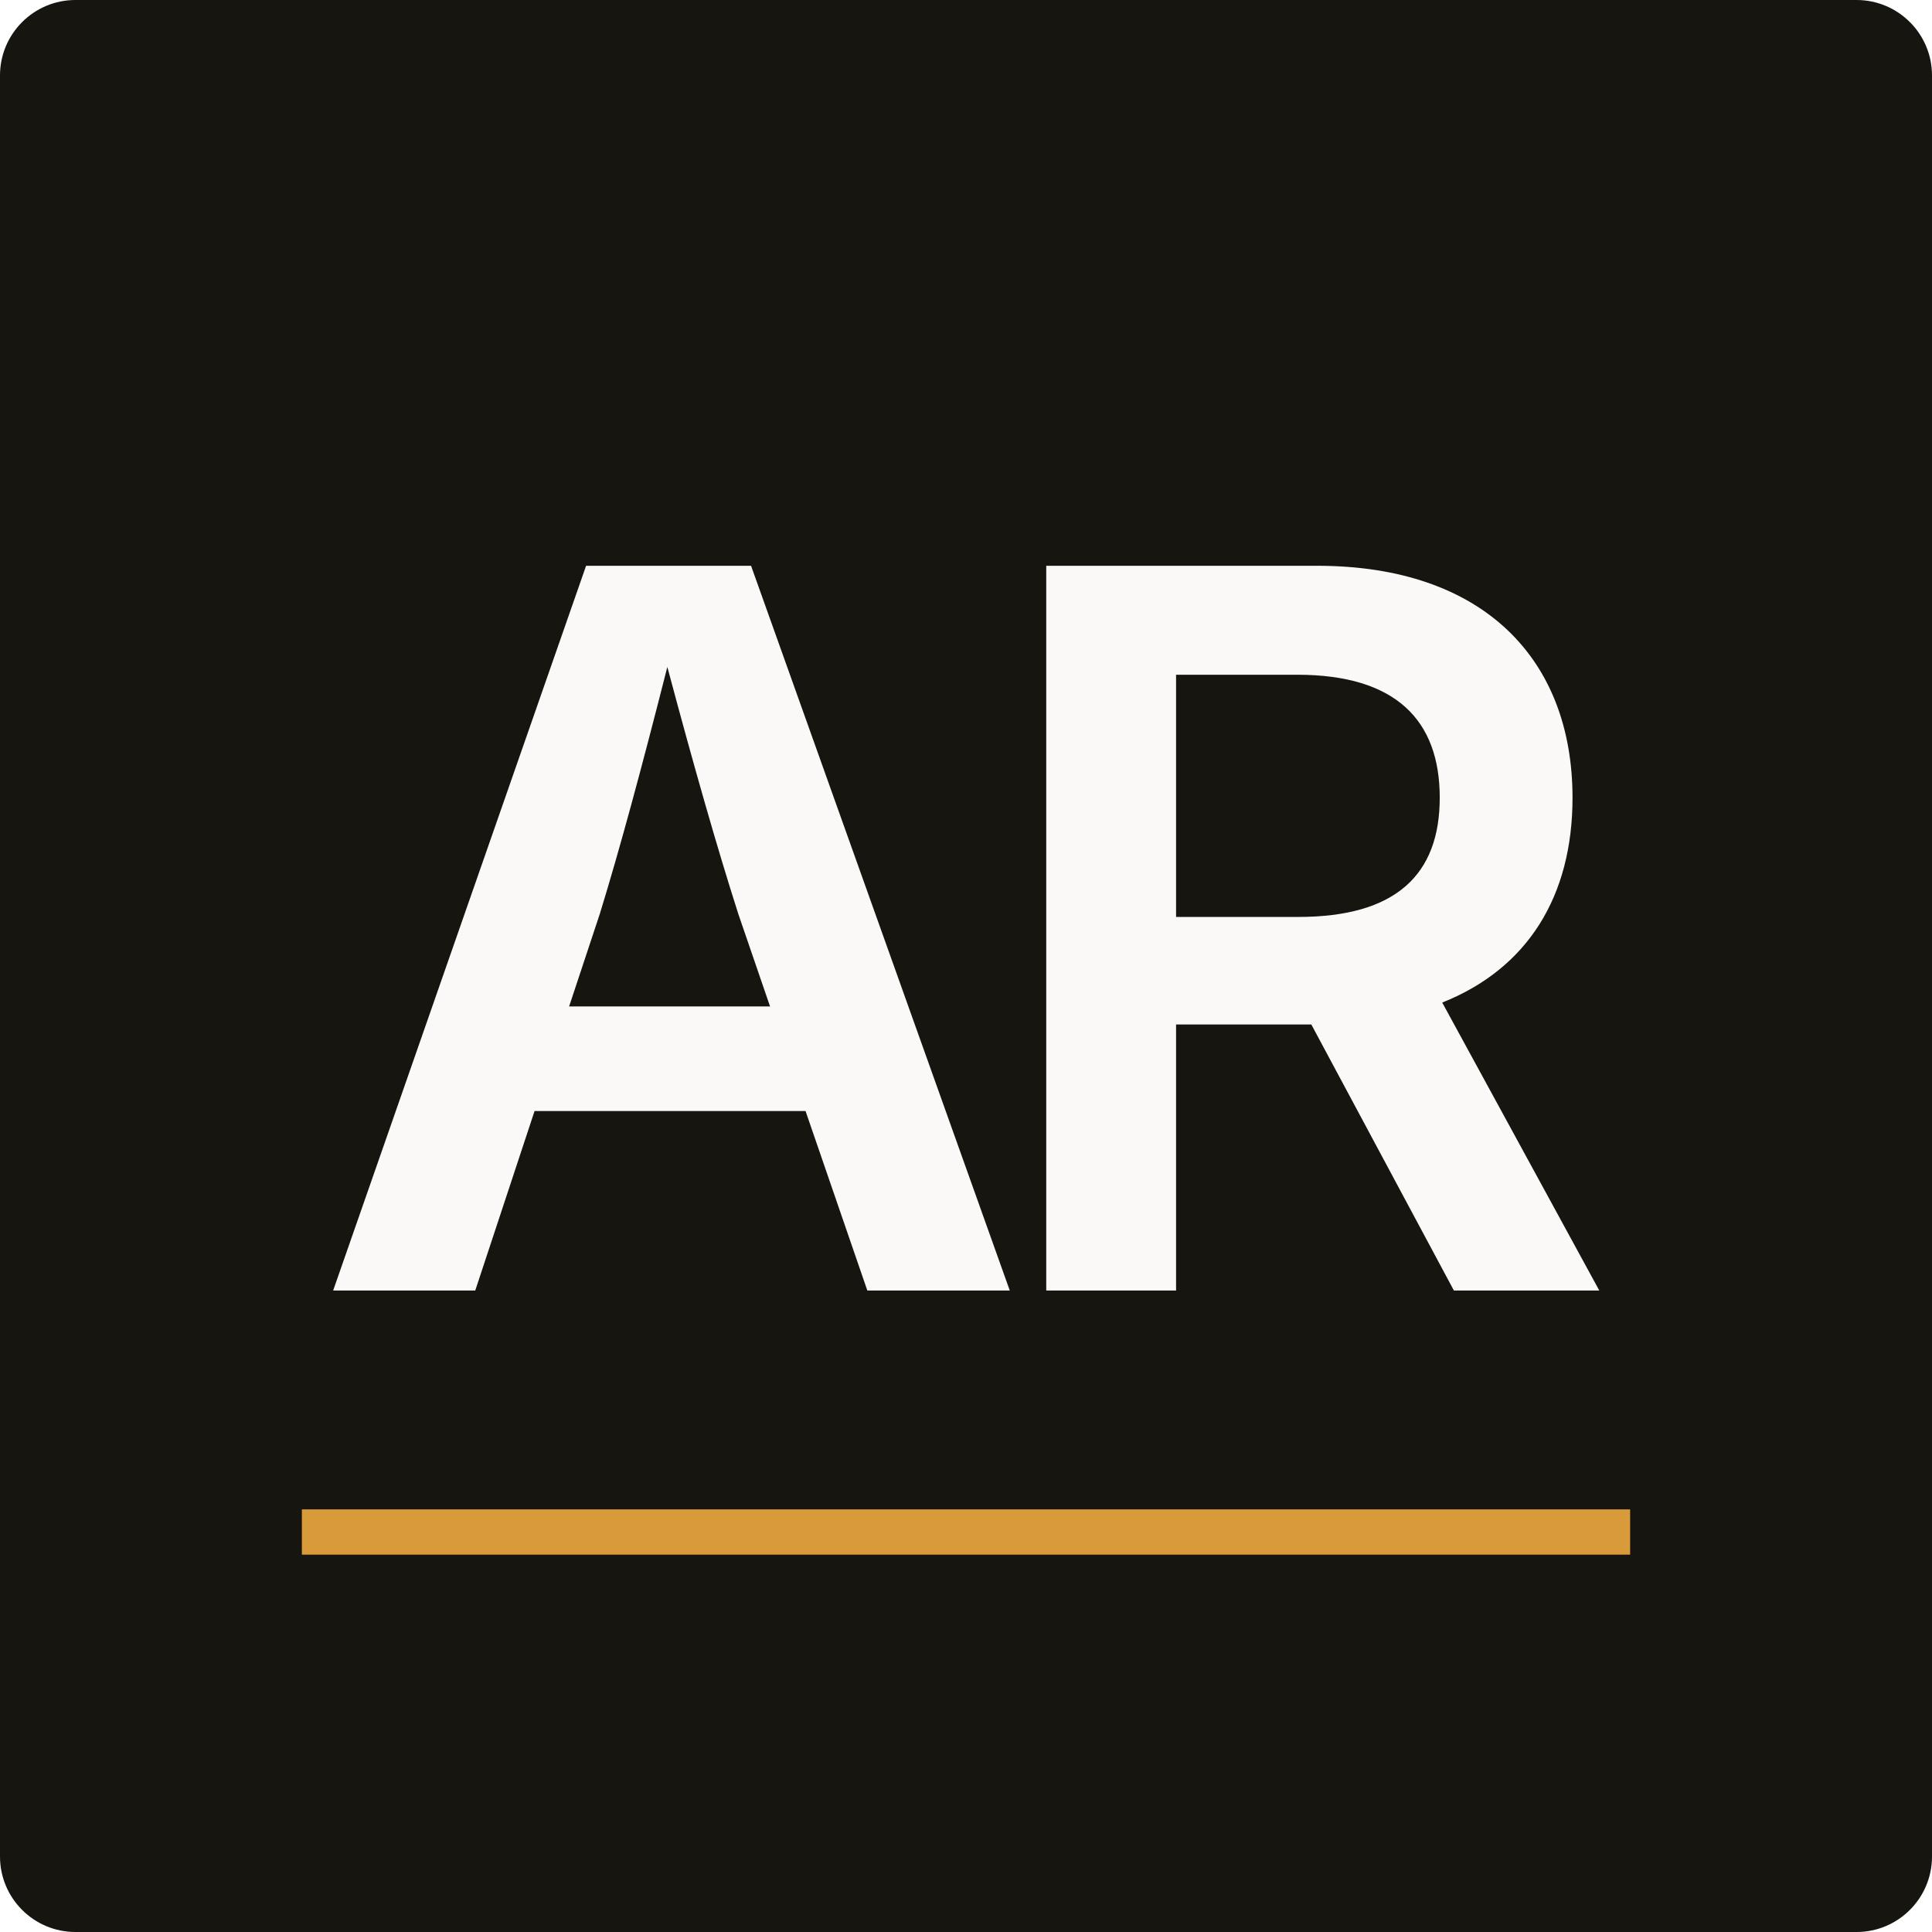
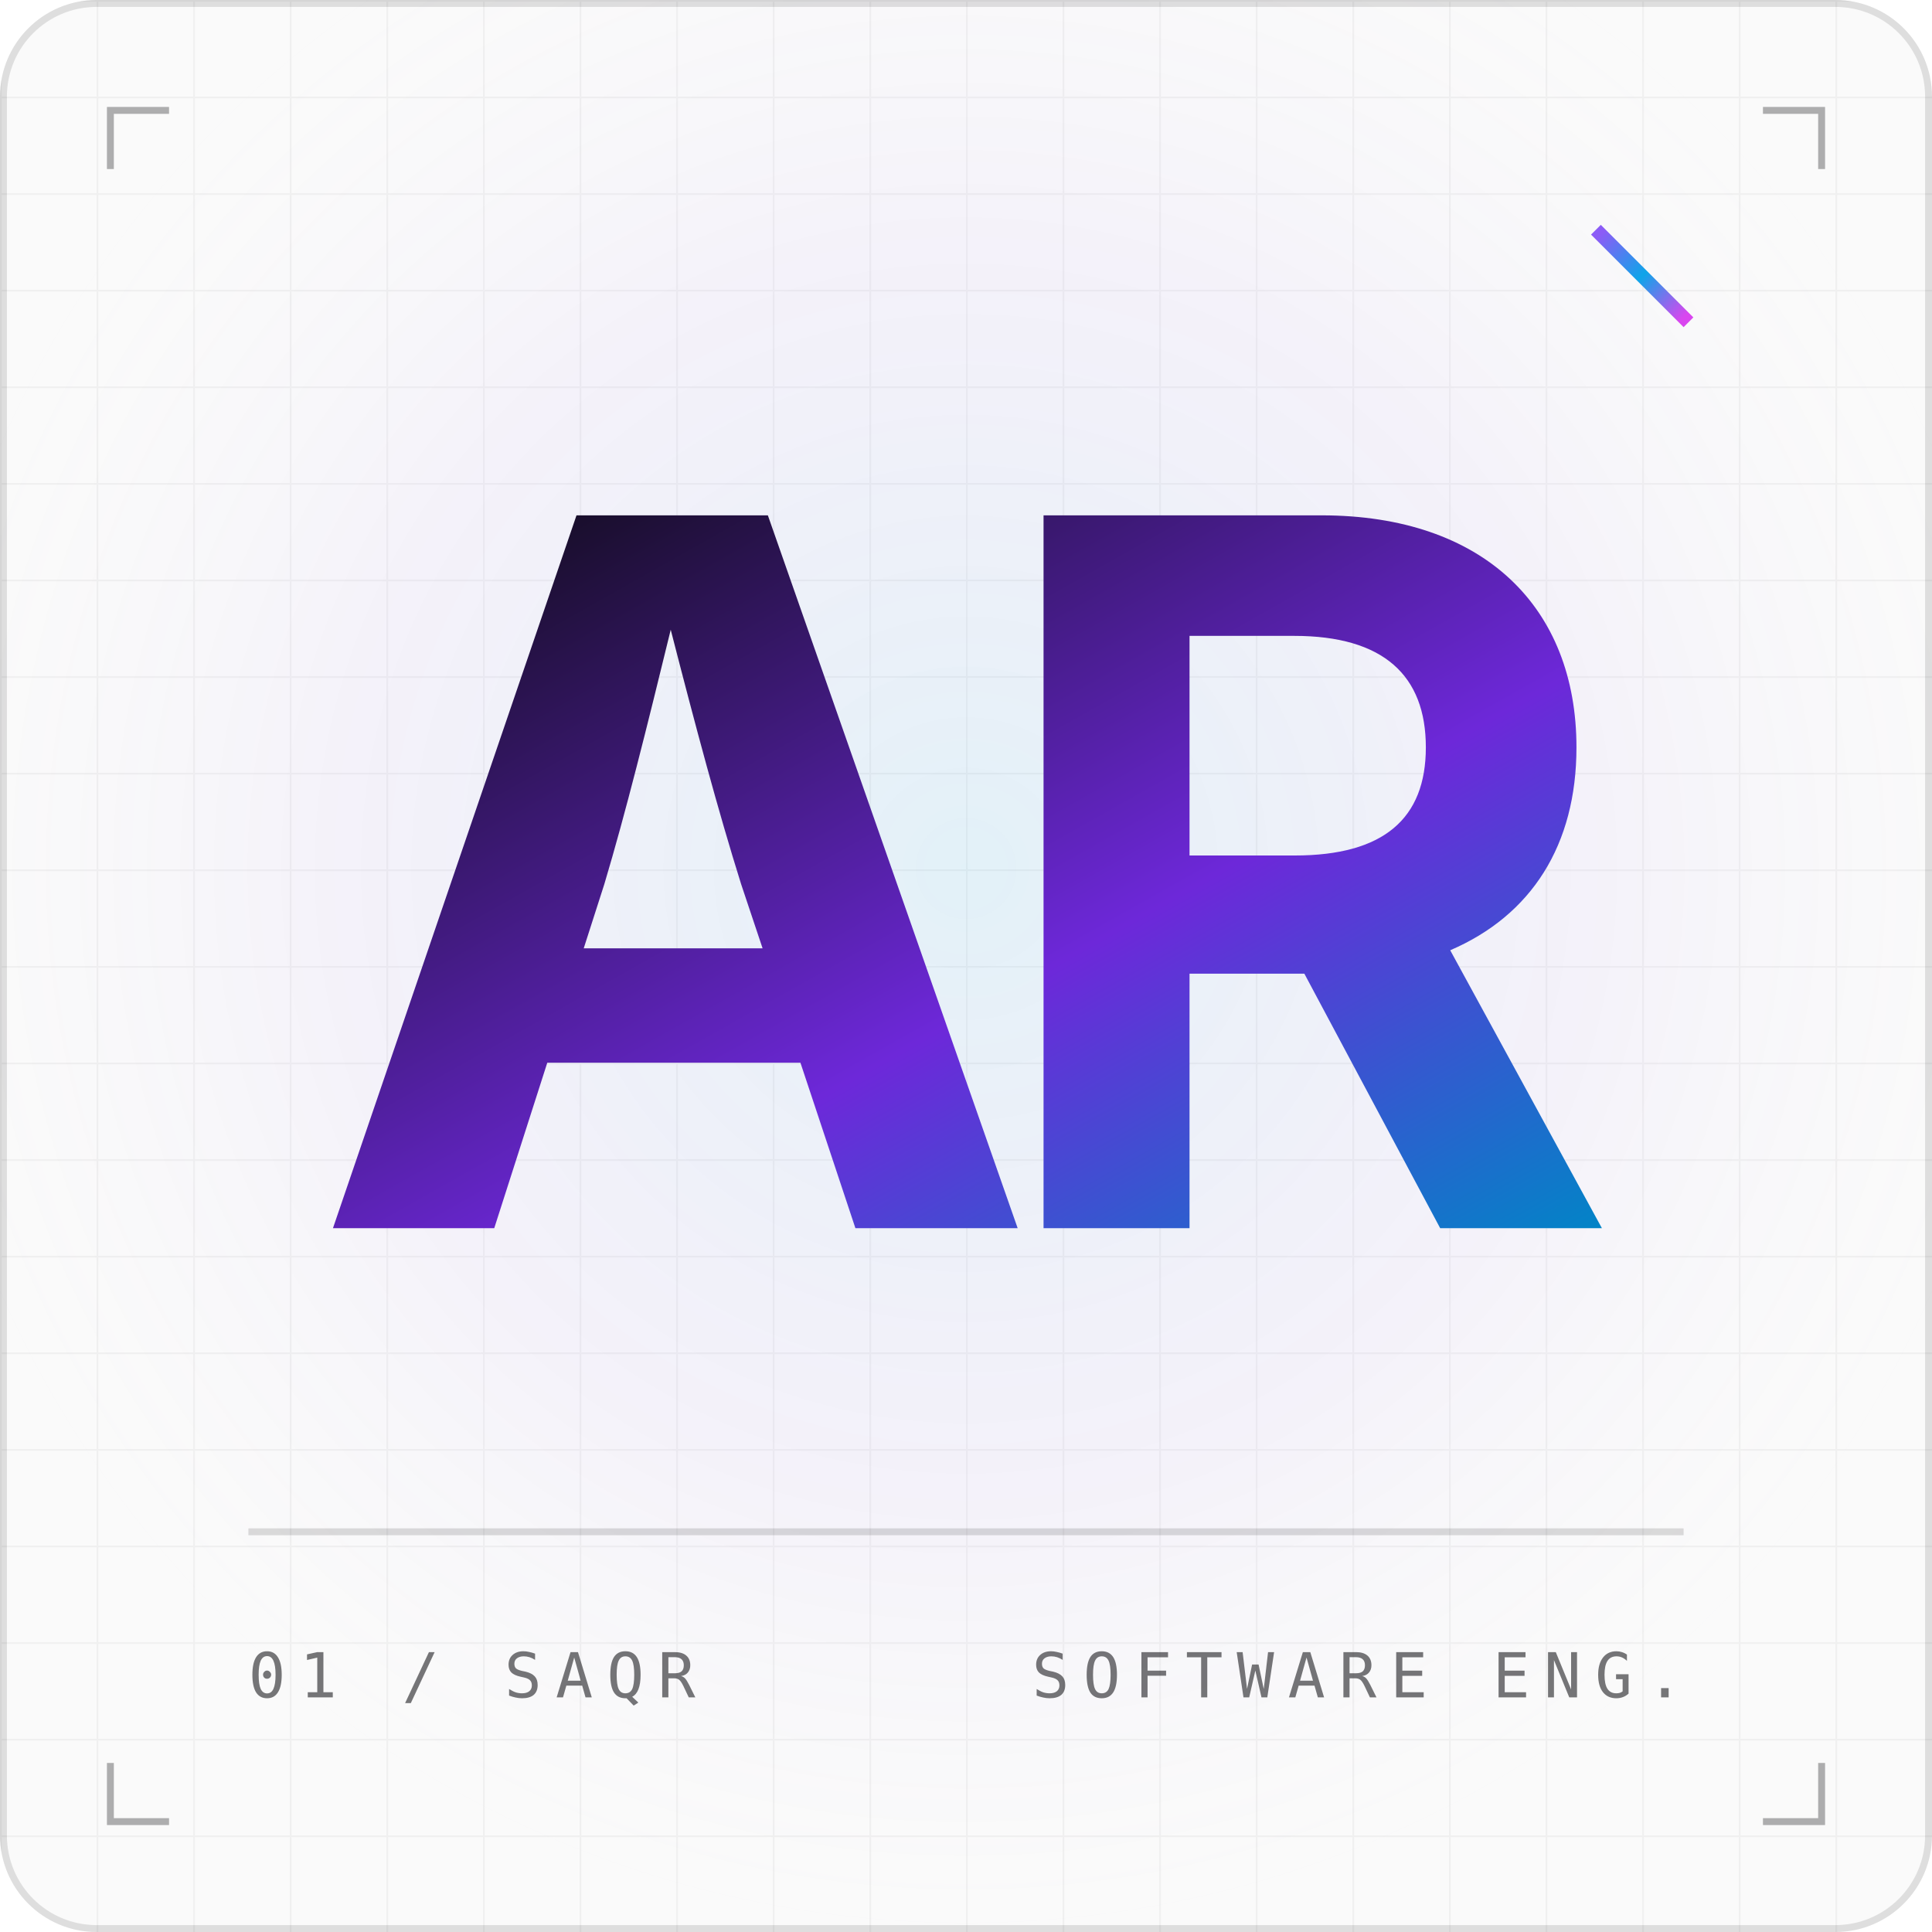
- <svg xmlns="http://www.w3.org/2000/svg" width="256" height="256" viewBox="0 0 256 256" role="img" aria-label="AR monogram">
-   <rect width="256" height="256" rx="10" fill="#17150f" />
-   <text x="128" y="171" text-anchor="middle" font-family="'Geist', system-ui, -apple-system, 'Segoe UI', sans-serif" font-size="132" font-weight="600" letter-spacing="-8" fill="#faf9f7">AR</text>
-   <rect x="40" y="200" width="176" height="6" fill="#d99a3a" />
+ <svg xmlns="http://www.w3.org/2000/svg" width="280" height="280" viewBox="0 0 280 280">
+   <defs>
+     <linearGradient id="accent" x1="0%" y1="0%" x2="100%" y2="100%">
+       <stop offset="0%" stop-color="#8b5cf6" />
+       <stop offset="50%" stop-color="#0ea5e9" />
+       <stop offset="100%" stop-color="#d946ef" />
+     </linearGradient>
+     <linearGradient id="text-grad" x1="0%" y1="0%" x2="100%" y2="100%">
+       <stop offset="0%" stop-color="#09090b" />
+       <stop offset="60%" stop-color="#6d28d9" />
+       <stop offset="100%" stop-color="#0284c7" />
+     </linearGradient>
+     <pattern id="hairlines" width="14" height="14" patternUnits="userSpaceOnUse">
+       <path d="M 14 0 L 0 0 0 14" fill="none" stroke="#09090b" stroke-opacity="0.04" stroke-width="0.5" />
+     </pattern>
+     <radialGradient id="halo" cx="50%" cy="45%" r="55%">
+       <stop offset="0%" stop-color="#0ea5e9" stop-opacity="0.10" />
+       <stop offset="60%" stop-color="#8b5cf6" stop-opacity="0.05" />
+       <stop offset="100%" stop-color="#fafafa" stop-opacity="0" />
+     </radialGradient>
+   </defs>
+   <rect width="280" height="280" rx="14" fill="#fafafa" />
+   <rect width="280" height="280" rx="14" fill="url(#hairlines)" />
+   <rect width="280" height="280" fill="url(#halo)" />
+   <rect x="0.5" y="0.5" width="279" height="279" rx="13.5" fill="none" stroke="#09090b" stroke-opacity="0.12" stroke-width="1" />
+   <g stroke="#09090b" stroke-opacity="0.32" stroke-width="1" stroke-linecap="square">
+     <path d="M 16 16 L 24 16 M 16 16 L 16 24" />
+     <path d="M 264 16 L 256 16 M 264 16 L 264 24" />
+     <path d="M 16 264 L 24 264 M 16 264 L 16 256" />
+     <path d="M 264 264 L 256 264 M 264 264 L 264 256" />
+   </g>
+   <text x="140" y="178" text-anchor="middle" font-family="'Geist', 'Geist Sans', system-ui, -apple-system, sans-serif" font-size="142" font-weight="700" letter-spacing="-9" fill="url(#text-grad)">AR</text>
+   <line x1="208" y1="46" x2="244" y2="46" stroke="url(#accent)" stroke-width="2" stroke-linecap="square" />
+   <line x1="232" y1="34" x2="244" y2="46" stroke="url(#accent)" stroke-width="2" stroke-linecap="square" />
+   <line x1="244" y1="46" x2="244" y2="58" stroke="url(#accent)" stroke-width="2" stroke-linecap="square" />
+   <line x1="36" y1="222" x2="244" y2="222" stroke="#09090b" stroke-opacity="0.14" stroke-width="1" />
+   <text x="36" y="246" font-family="'Geist Mono', ui-monospace, 'SF Mono', monospace" font-size="9" font-weight="500" fill="#09090b" fill-opacity="0.55" letter-spacing="2">01 / SAQR</text>
+   <text x="244" y="246" text-anchor="end" font-family="'Geist Mono', ui-monospace, 'SF Mono', monospace" font-size="9" font-weight="500" fill="#09090b" fill-opacity="0.55" letter-spacing="2">SOFTWARE ENG.</text>
</svg>
